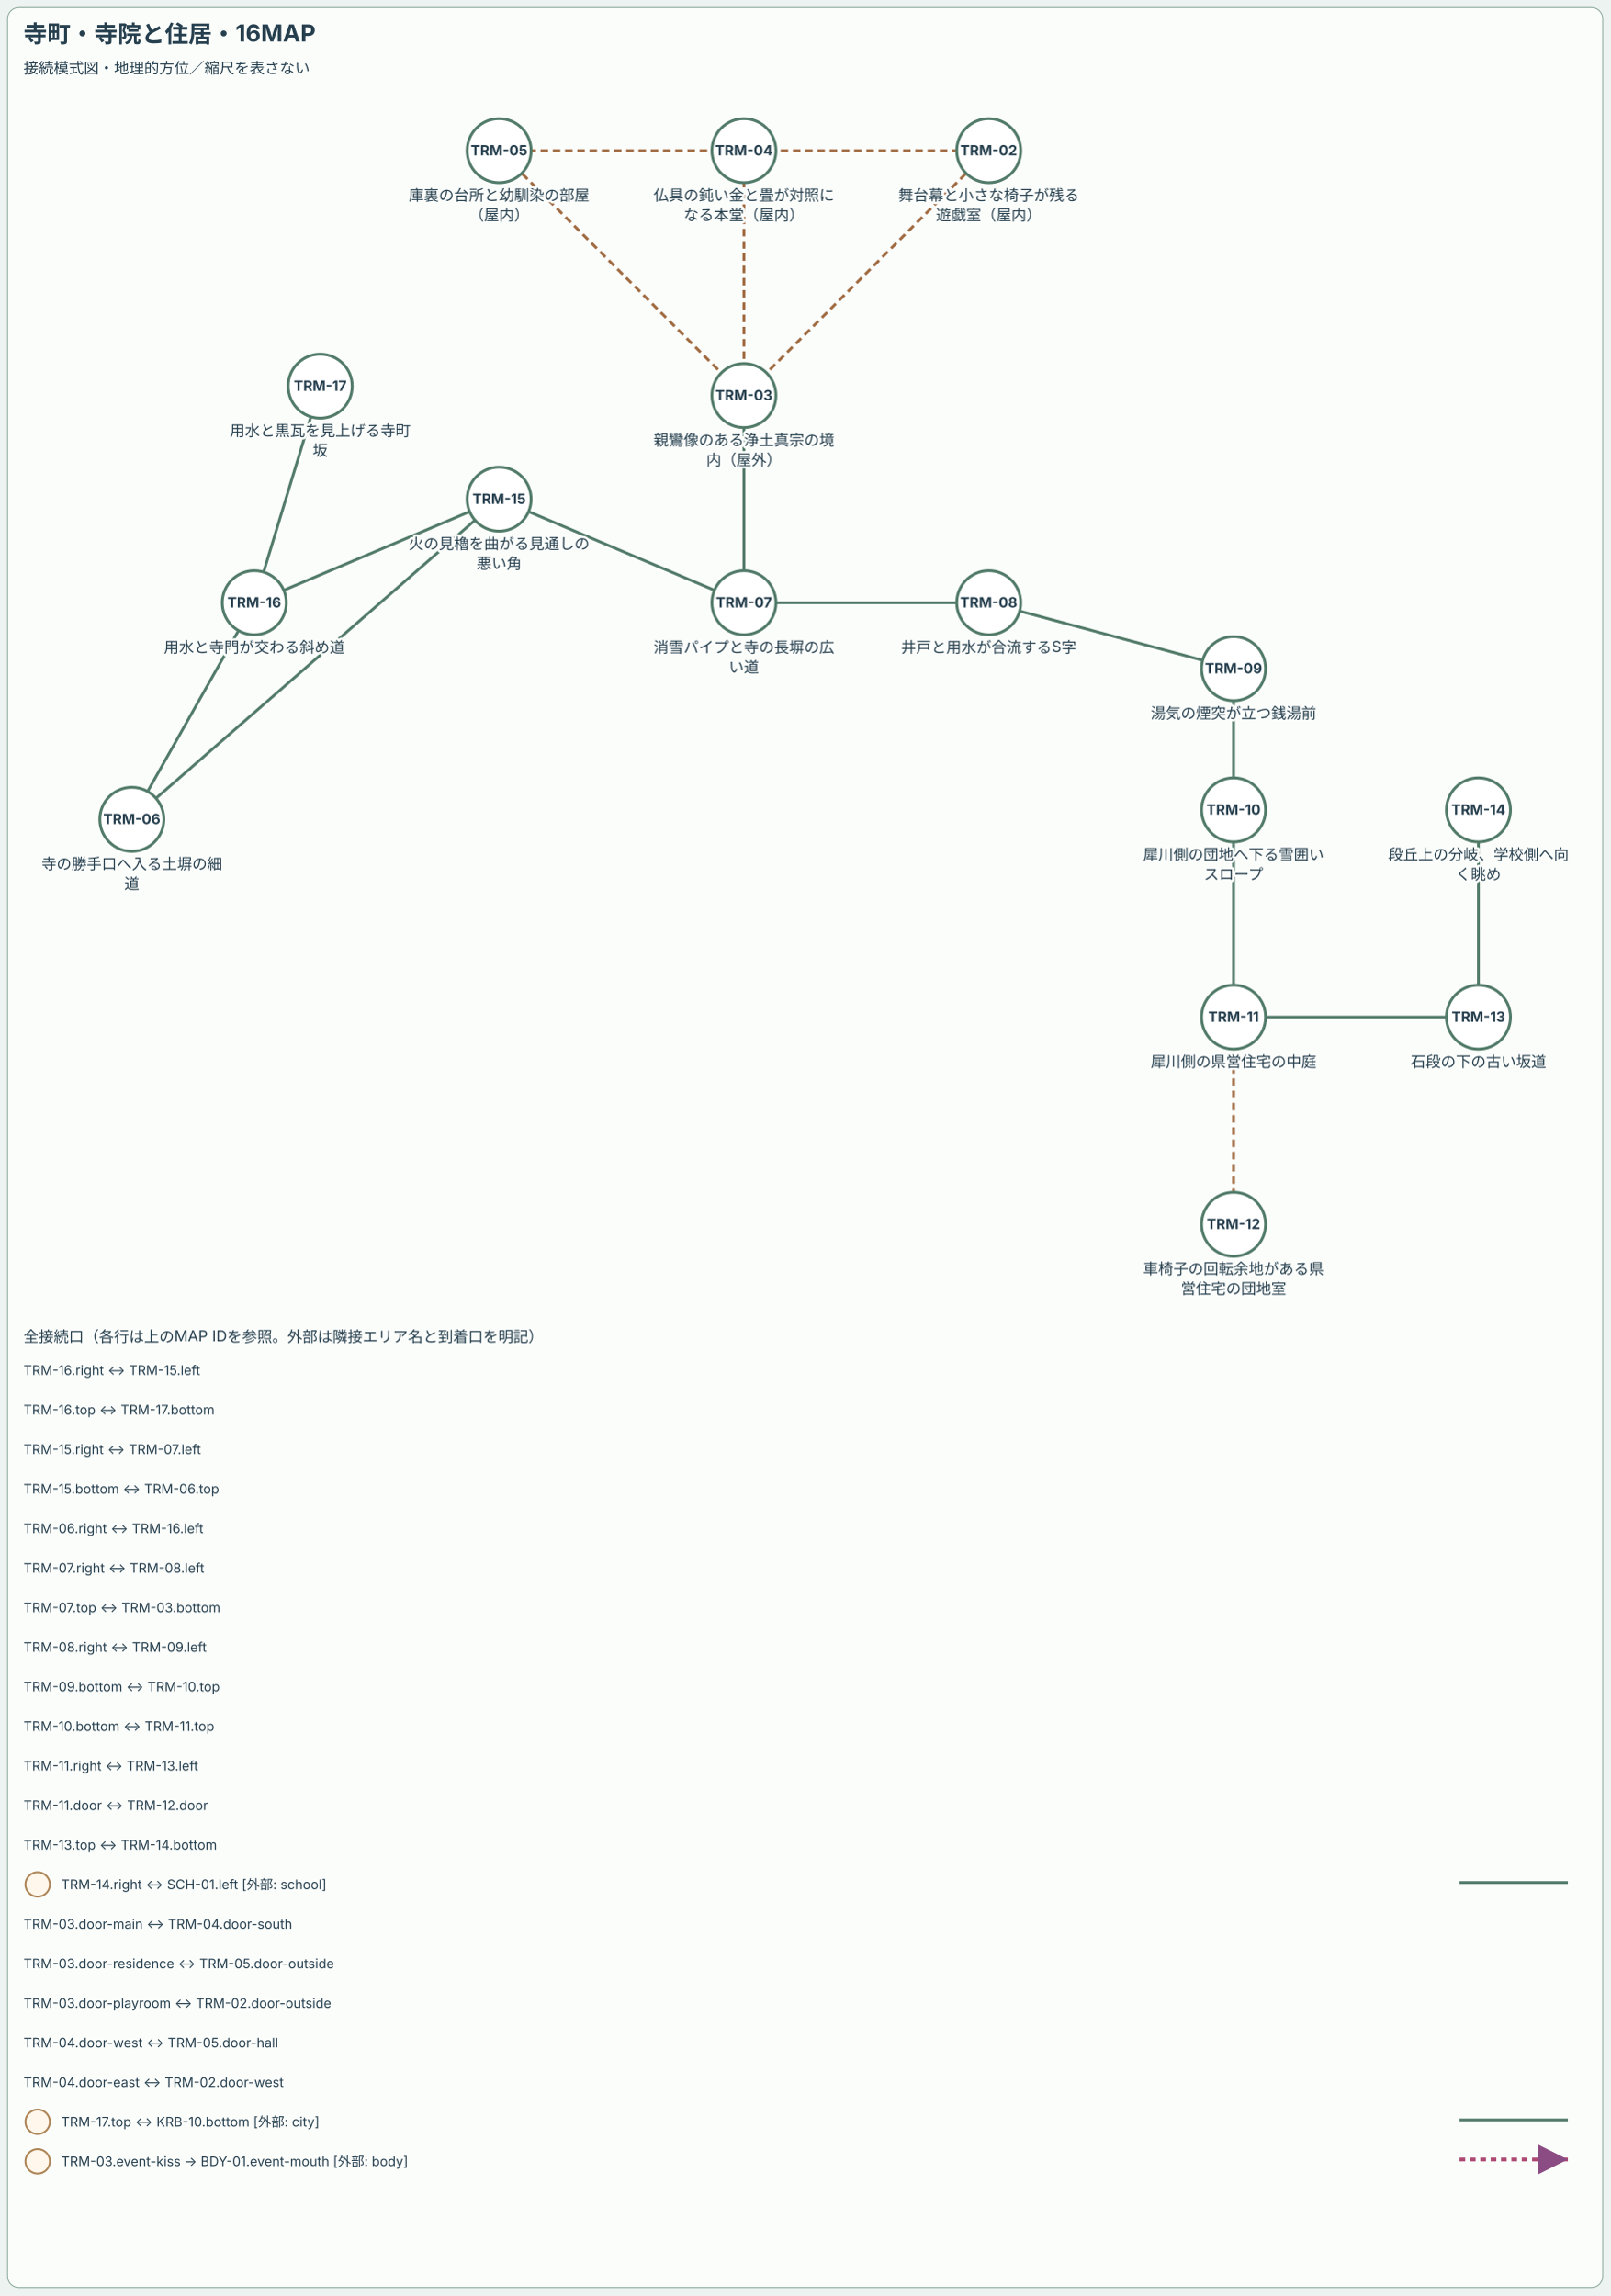
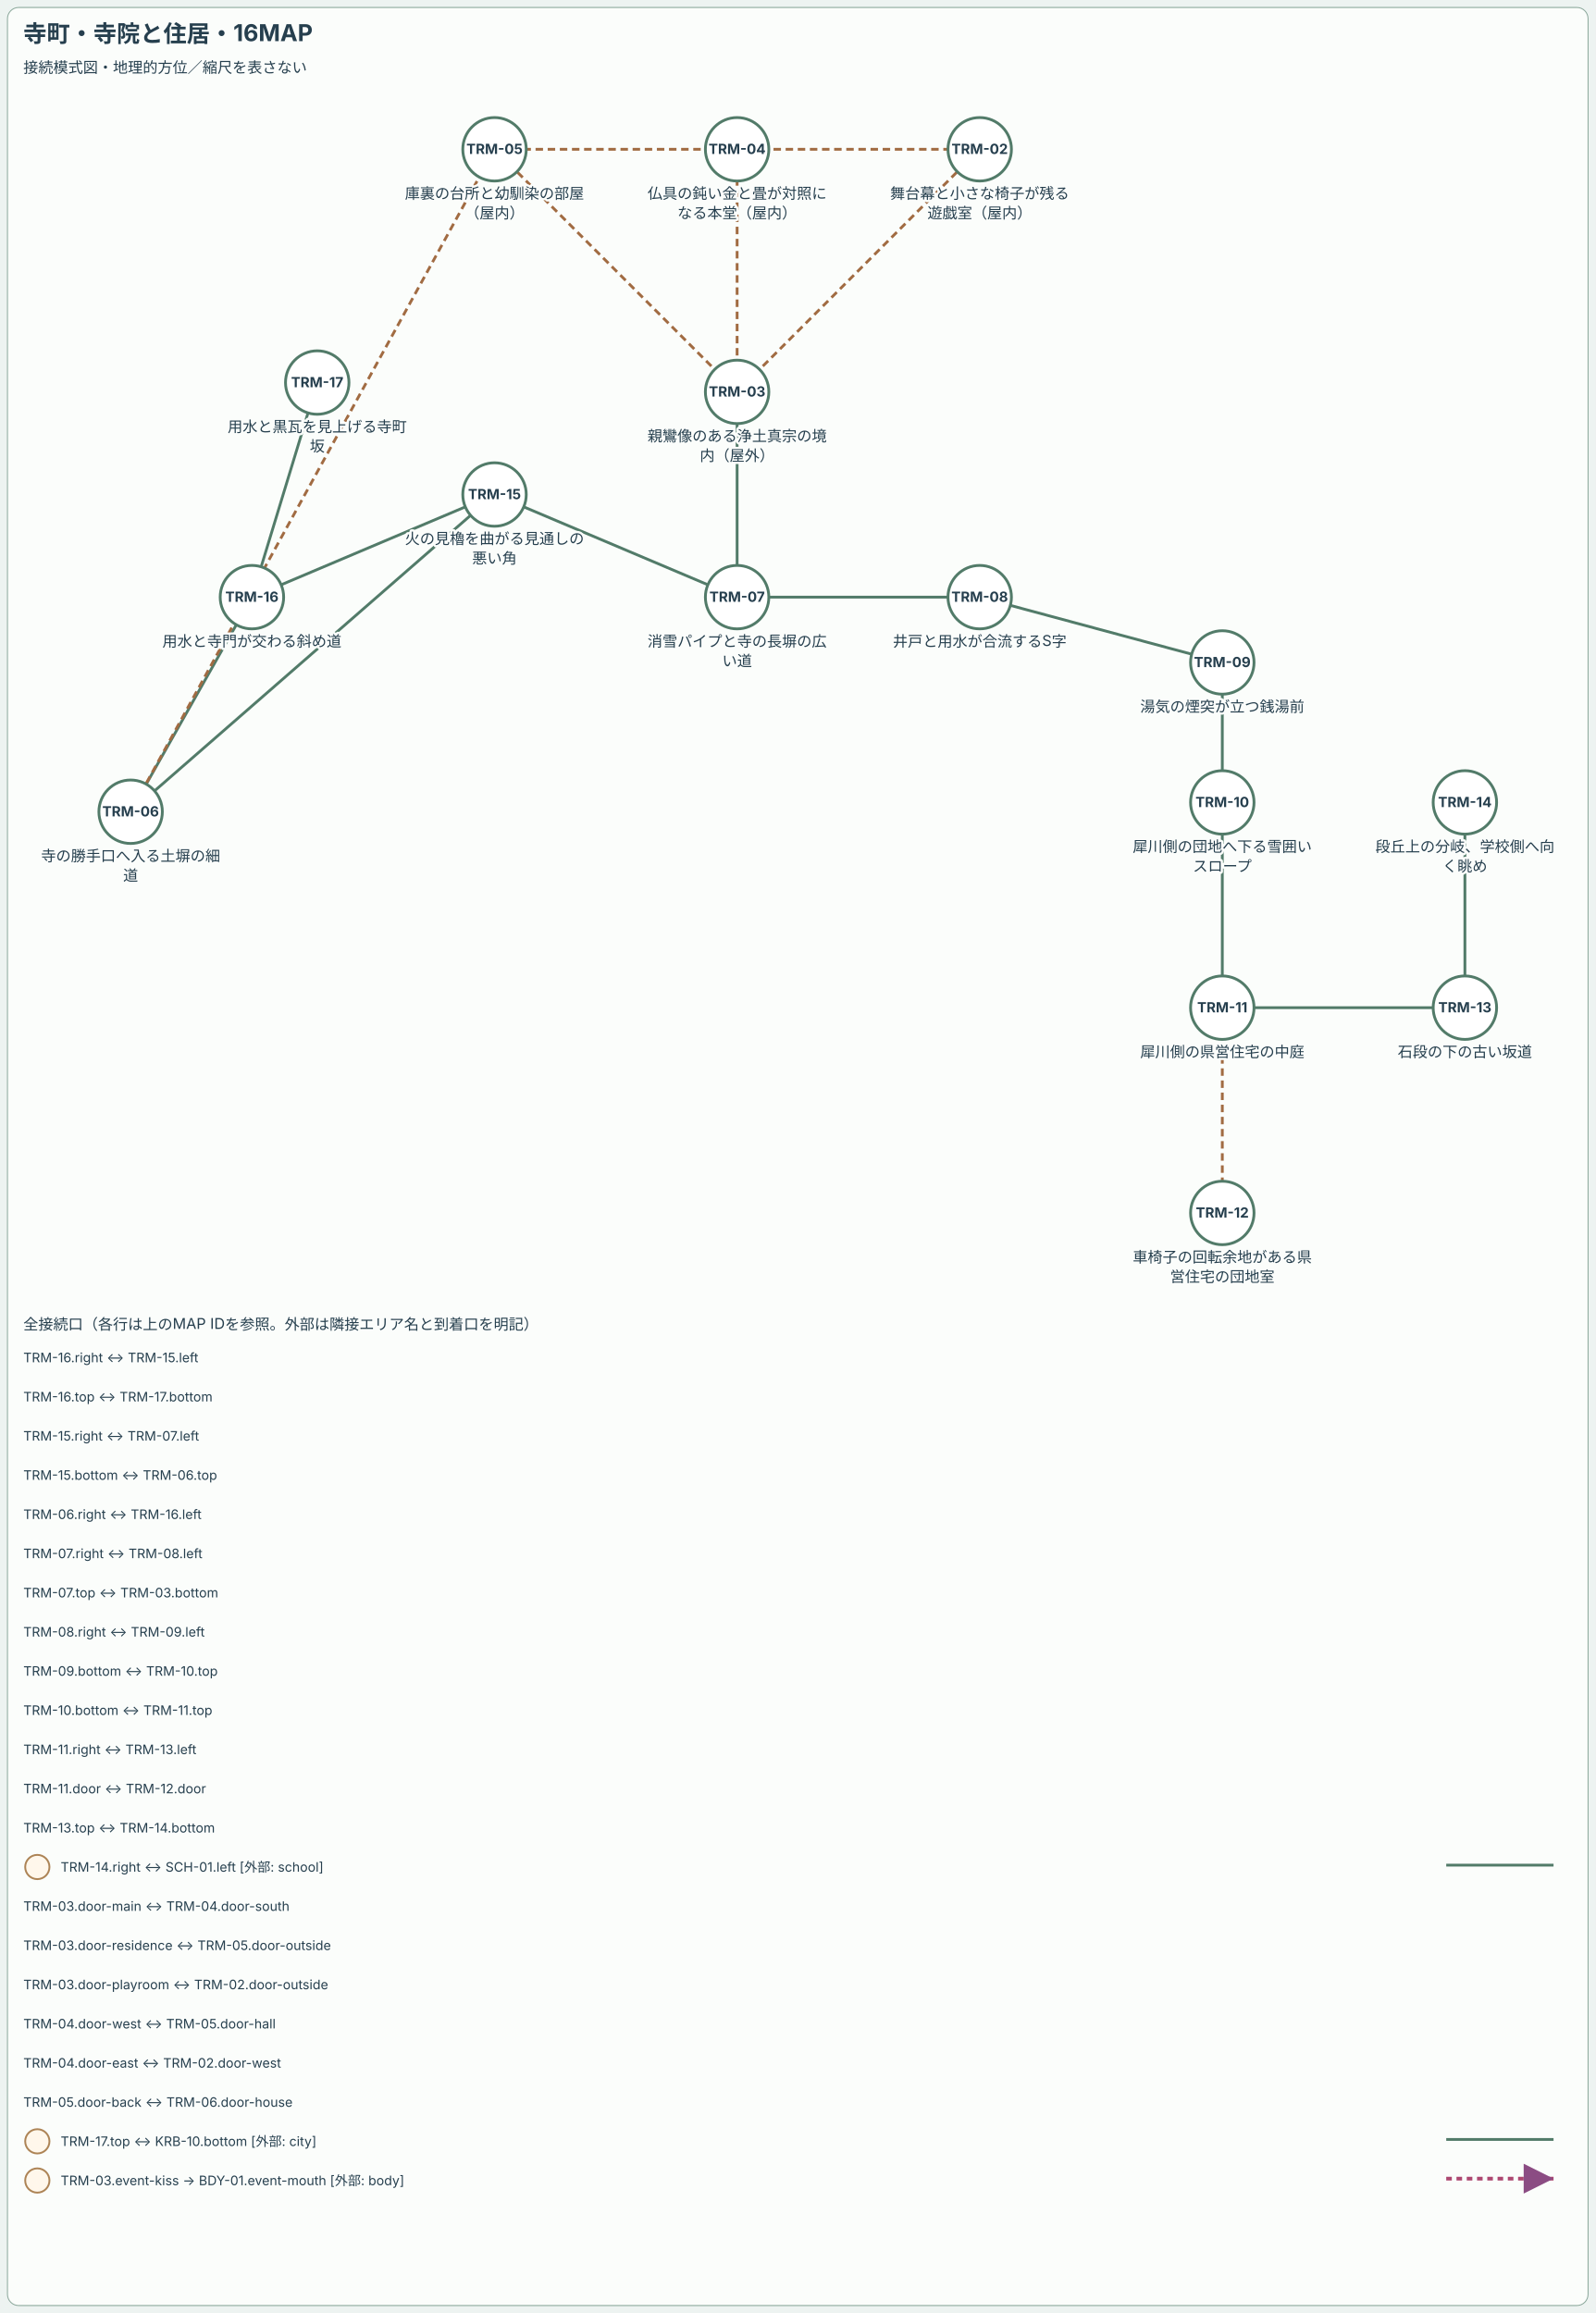
- <svg xmlns="http://www.w3.org/2000/svg" width="1710" height="2437" viewBox="0 0 1710 2437" role="img">
+ <svg xmlns="http://www.w3.org/2000/svg" width="1710" height="2479" viewBox="0 0 1710 2479" role="img">
  <defs>
    <marker id="directed-arrow" markerWidth="9" markerHeight="9" refX="8" refY="4" orient="auto">
      <path d="M0 0 L8 4 L0 8 Z" fill="#8b4c83" />
    </marker>
  </defs>
  <style>text{font-family:-apple-system,BlinkMacSystemFont,"Hiragino Sans",sans-serif;fill:#263f4e}.node{fill:#fff;stroke:#527b69;stroke-width:3}.ref{fill:#fff7eb;stroke:#ad8456;stroke-width:2}.edge{fill:none;stroke:#527b69;stroke-width:3}.door{fill:none;stroke:#a16b42;stroke-width:3;stroke-dasharray:8 5}.event{fill:none;stroke:#ac4871;stroke-width:4;stroke-dasharray:6 5}.oneway{fill:none;stroke:#5262a8;stroke-width:4}.id{font-size:15px;font-weight:bold;text-anchor:middle}.label{font-size:16px;text-anchor:middle;paint-order:stroke;stroke:#fbfdfb;stroke-width:5;stroke-linejoin:round}.note{font-size:16px}.small{font-size:14px}.heading{font-size:25px;font-weight:bold}</style>
-   <rect width="1710" height="2437" fill="#edf3f1" />
+   <rect width="1710" height="2479" fill="#edf3f1" />
  <g data-area="teramachi">
-     <rect x="8" y="8" width="1694" height="2421" rx="12" fill="#fbfdfb" stroke="#8aa79a" />
+     <rect x="8" y="8" width="1694" height="2463" rx="12" fill="#fbfdfb" stroke="#8aa79a" />
    <text x="25" y="45" class="heading">寺町・寺院と住居・16MAP</text>
    <text x="25" y="78" class="note">接続模式図・地理的方位／縮尺を表さない</text>
    <path class="edge" data-edge-id="TRM-16.right&gt;TRM-15.left:edge" data-kind="edge" data-from="TRM-16" data-to="TRM-15" data-from-port="right" data-to-port="left" d="M270 640 L530 530" />
    <path class="edge" data-edge-id="TRM-16.top&gt;TRM-17.bottom:edge" data-kind="edge" data-from="TRM-16" data-to="TRM-17" data-from-port="top" data-to-port="bottom" d="M270 640 L340 410" />
    <path class="edge" data-edge-id="TRM-15.right&gt;TRM-07.left:edge" data-kind="edge" data-from="TRM-15" data-to="TRM-07" data-from-port="right" data-to-port="left" d="M530 530 L790 640" />
    <path class="edge" data-edge-id="TRM-15.bottom&gt;TRM-06.top:edge" data-kind="edge" data-from="TRM-15" data-to="TRM-06" data-from-port="bottom" data-to-port="top" d="M530 530 L140 870" />
    <path class="edge" data-edge-id="TRM-06.right&gt;TRM-16.left:edge" data-kind="edge" data-from="TRM-06" data-to="TRM-16" data-from-port="right" data-to-port="left" d="M140 870 L270 640" />
    <path class="edge" data-edge-id="TRM-07.right&gt;TRM-08.left:edge" data-kind="edge" data-from="TRM-07" data-to="TRM-08" data-from-port="right" data-to-port="left" d="M790 640 L1050 640" />
    <path class="edge" data-edge-id="TRM-07.top&gt;TRM-03.bottom:edge" data-kind="edge" data-from="TRM-07" data-to="TRM-03" data-from-port="top" data-to-port="bottom" d="M790 640 L790 420" />
    <path class="edge" data-edge-id="TRM-08.right&gt;TRM-09.left:edge" data-kind="edge" data-from="TRM-08" data-to="TRM-09" data-from-port="right" data-to-port="left" d="M1050 640 L1310 710" />
    <path class="edge" data-edge-id="TRM-09.bottom&gt;TRM-10.top:edge" data-kind="edge" data-from="TRM-09" data-to="TRM-10" data-from-port="bottom" data-to-port="top" d="M1310 710 L1310 860" />
    <path class="edge" data-edge-id="TRM-10.bottom&gt;TRM-11.top:edge" data-kind="edge" data-from="TRM-10" data-to="TRM-11" data-from-port="bottom" data-to-port="top" d="M1310 860 L1310 1080" />
    <path class="edge" data-edge-id="TRM-11.right&gt;TRM-13.left:edge" data-kind="edge" data-from="TRM-11" data-to="TRM-13" data-from-port="right" data-to-port="left" d="M1310 1080 L1570 1080" />
    <path class="door" data-edge-id="TRM-11.door&gt;TRM-12.door:door" data-kind="door" data-from="TRM-11" data-to="TRM-12" data-from-port="door" data-to-port="door" d="M1310 1080 L1310 1300" />
    <path class="edge" data-edge-id="TRM-13.top&gt;TRM-14.bottom:edge" data-kind="edge" data-from="TRM-13" data-to="TRM-14" data-from-port="top" data-to-port="bottom" d="M1570 1080 L1570 860" />
    <path class="door" data-edge-id="TRM-03.door-main&gt;TRM-04.door-south:door" data-kind="door" data-from="TRM-03" data-to="TRM-04" data-from-port="door-main" data-to-port="door-south" d="M790 420 L790 160" />
    <path class="door" data-edge-id="TRM-03.door-residence&gt;TRM-05.door-outside:door" data-kind="door" data-from="TRM-03" data-to="TRM-05" data-from-port="door-residence" data-to-port="door-outside" d="M790 420 L530 160" />
    <path class="door" data-edge-id="TRM-03.door-playroom&gt;TRM-02.door-outside:door" data-kind="door" data-from="TRM-03" data-to="TRM-02" data-from-port="door-playroom" data-to-port="door-outside" d="M790 420 L1050 160" />
    <path class="door" data-edge-id="TRM-04.door-west&gt;TRM-05.door-hall:door" data-kind="door" data-from="TRM-04" data-to="TRM-05" data-from-port="door-west" data-to-port="door-hall" d="M790 160 L530 160" />
    <path class="door" data-edge-id="TRM-04.door-east&gt;TRM-02.door-west:door" data-kind="door" data-from="TRM-04" data-to="TRM-02" data-from-port="door-east" data-to-port="door-west" d="M790 160 L1050 160" />
+     <path class="door" data-edge-id="TRM-05.door-back&gt;TRM-06.door-house:door" data-kind="door" data-from="TRM-05" data-to="TRM-06" data-from-port="door-back" data-to-port="door-house" d="M530 160 L140 870" />
    <circle class="node" data-map="TRM-02" cx="1050" cy="160" r="34" />
    <text class="id" x="1050" y="165">TRM-02</text>
    <text x="1050" y="213" class="label">舞台幕と小さな椅子が残る</text>
    <text x="1050" y="234" class="label">遊戯室（屋内）</text>
    <circle class="node" data-map="TRM-03" cx="790" cy="420" r="34" />
    <text class="id" x="790" y="425">TRM-03</text>
    <text x="790" y="473" class="label">親鸞像のある浄土真宗の境</text>
    <text x="790" y="494" class="label">内（屋外）</text>
    <circle class="node" data-map="TRM-04" cx="790" cy="160" r="34" />
    <text class="id" x="790" y="165">TRM-04</text>
    <text x="790" y="213" class="label">仏具の鈍い金と畳が対照に</text>
    <text x="790" y="234" class="label">なる本堂（屋内）</text>
    <circle class="node" data-map="TRM-05" cx="530" cy="160" r="34" />
    <text class="id" x="530" y="165">TRM-05</text>
    <text x="530" y="213" class="label">庫裏の台所と幼馴染の部屋</text>
    <text x="530" y="234" class="label">（屋内）</text>
    <circle class="node" data-map="TRM-06" cx="140" cy="870" r="34" />
    <text class="id" x="140" y="875">TRM-06</text>
    <text x="140" y="923" class="label">寺の勝手口へ入る土塀の細</text>
    <text x="140" y="944" class="label">道</text>
    <circle class="node" data-map="TRM-07" cx="790" cy="640" r="34" />
    <text class="id" x="790" y="645">TRM-07</text>
    <text x="790" y="693" class="label">消雪パイプと寺の長塀の広</text>
    <text x="790" y="714" class="label">い道</text>
    <circle class="node" data-map="TRM-08" cx="1050" cy="640" r="34" />
    <text class="id" x="1050" y="645">TRM-08</text>
    <text x="1050" y="693" class="label">井戸と用水が合流するS字</text>
    <circle class="node" data-map="TRM-09" cx="1310" cy="710" r="34" />
    <text class="id" x="1310" y="715">TRM-09</text>
    <text x="1310" y="763" class="label">湯気の煙突が立つ銭湯前</text>
    <circle class="node" data-map="TRM-10" cx="1310" cy="860" r="34" />
    <text class="id" x="1310" y="865">TRM-10</text>
    <text x="1310" y="913" class="label">犀川側の団地へ下る雪囲い</text>
    <text x="1310" y="934" class="label">スロープ</text>
    <circle class="node" data-map="TRM-11" cx="1310" cy="1080" r="34" />
    <text class="id" x="1310" y="1085">TRM-11</text>
    <text x="1310" y="1133" class="label">犀川側の県営住宅の中庭</text>
    <circle class="node" data-map="TRM-12" cx="1310" cy="1300" r="34" />
    <text class="id" x="1310" y="1305">TRM-12</text>
    <text x="1310" y="1353" class="label">車椅子の回転余地がある県</text>
    <text x="1310" y="1374" class="label">営住宅の団地室</text>
    <circle class="node" data-map="TRM-13" cx="1570" cy="1080" r="34" />
    <text class="id" x="1570" y="1085">TRM-13</text>
    <text x="1570" y="1133" class="label">石段の下の古い坂道</text>
    <circle class="node" data-map="TRM-14" cx="1570" cy="860" r="34" />
    <text class="id" x="1570" y="865">TRM-14</text>
    <text x="1570" y="913" class="label">段丘上の分岐、学校側へ向</text>
    <text x="1570" y="934" class="label">く眺め</text>
    <circle class="node" data-map="TRM-15" cx="530" cy="530" r="34" />
    <text class="id" x="530" y="535">TRM-15</text>
    <text x="530" y="583" class="label">火の見櫓を曲がる見通しの</text>
    <text x="530" y="604" class="label">悪い角</text>
    <circle class="node" data-map="TRM-16" cx="270" cy="640" r="34" />
    <text class="id" x="270" y="645">TRM-16</text>
    <text x="270" y="693" class="label">用水と寺門が交わる斜め道</text>
    <circle class="node" data-map="TRM-17" cx="340" cy="410" r="34" />
    <text class="id" x="340" y="415">TRM-17</text>
    <text x="340" y="463" class="label">用水と黒瓦を見上げる寺町</text>
    <text x="340" y="484" class="label">坂</text>
    <text x="25" y="1425" class="note">全接続口（各行は上のMAP IDを参照。外部は隣接エリア名と到着口を明記）</text>
    <text x="25" y="1460" class="small">TRM-16.right ↔ TRM-15.left</text>
    <text x="25" y="1502" class="small">TRM-16.top ↔ TRM-17.bottom</text>
    <text x="25" y="1544" class="small">TRM-15.right ↔ TRM-07.left</text>
    <text x="25" y="1586" class="small">TRM-15.bottom ↔ TRM-06.top</text>
    <text x="25" y="1628" class="small">TRM-06.right ↔ TRM-16.left</text>
    <text x="25" y="1670" class="small">TRM-07.right ↔ TRM-08.left</text>
    <text x="25" y="1712" class="small">TRM-07.top ↔ TRM-03.bottom</text>
    <text x="25" y="1754" class="small">TRM-08.right ↔ TRM-09.left</text>
    <text x="25" y="1796" class="small">TRM-09.bottom ↔ TRM-10.top</text>
    <text x="25" y="1838" class="small">TRM-10.bottom ↔ TRM-11.top</text>
    <text x="25" y="1880" class="small">TRM-11.right ↔ TRM-13.left</text>
    <text x="25" y="1922" class="small">TRM-11.door ↔ TRM-12.door</text>
    <text x="25" y="1964" class="small">TRM-13.top ↔ TRM-14.bottom</text>
    <circle class="ref" data-reference-map="SCH-01" data-reference="SCH-01" cx="40" cy="2001" r="13" />
    <text x="65" y="2006" class="small">TRM-14.right ↔ SCH-01.left  [外部: school]</text>
    <path class="edge" data-edge-id="TRM-14.right&gt;SCH-01.left:edge" data-kind="edge" data-from="TRM-14" data-to="SCH-01" data-from-port="right" data-to-port="left" d="M1550 1999 L1665 1999" />
    <text x="25" y="2048" class="small">TRM-03.door-main ↔ TRM-04.door-south</text>
    <text x="25" y="2090" class="small">TRM-03.door-residence ↔ TRM-05.door-outside</text>
    <text x="25" y="2132" class="small">TRM-03.door-playroom ↔ TRM-02.door-outside</text>
    <text x="25" y="2174" class="small">TRM-04.door-west ↔ TRM-05.door-hall</text>
    <text x="25" y="2216" class="small">TRM-04.door-east ↔ TRM-02.door-west</text>
-     <circle class="ref" data-reference-map="KRB-10" data-reference="KRB-10" cx="40" cy="2253" r="13" />
-     <text x="65" y="2258" class="small">TRM-17.top ↔ KRB-10.bottom  [外部: city]</text>
-     <path class="edge" data-edge-id="TRM-17.top&gt;KRB-10.bottom:edge" data-kind="edge" data-from="TRM-17" data-to="KRB-10" data-from-port="top" data-to-port="bottom" d="M1550 2251 L1665 2251" />
-     <circle class="ref" data-reference-map="BDY-01" data-reference="BDY-01" cx="40" cy="2295" r="13" />
-     <text x="65" y="2300" class="small">TRM-03.event-kiss → BDY-01.event-mouth  [外部: body]</text>
-     <path class="event" data-edge-id="TRM-03.event-kiss&gt;BDY-01.event-mouth:event" data-kind="event" data-from="TRM-03" data-to="BDY-01" data-from-port="event-kiss" data-to-port="event-mouth" d="M1550 2293 L1665 2293" marker-end="url(#directed-arrow)" />
+     <text x="25" y="2258" class="small">TRM-05.door-back ↔ TRM-06.door-house</text>
+     <circle class="ref" data-reference-map="KRB-10" data-reference="KRB-10" cx="40" cy="2295" r="13" />
+     <text x="65" y="2300" class="small">TRM-17.top ↔ KRB-10.bottom  [外部: city]</text>
+     <path class="edge" data-edge-id="TRM-17.top&gt;KRB-10.bottom:edge" data-kind="edge" data-from="TRM-17" data-to="KRB-10" data-from-port="top" data-to-port="bottom" d="M1550 2293 L1665 2293" />
+     <circle class="ref" data-reference-map="BDY-01" data-reference="BDY-01" cx="40" cy="2337" r="13" />
+     <text x="65" y="2342" class="small">TRM-03.event-kiss → BDY-01.event-mouth  [外部: body]</text>
+     <path class="event" data-edge-id="TRM-03.event-kiss&gt;BDY-01.event-mouth:event" data-kind="event" data-from="TRM-03" data-to="BDY-01" data-from-port="event-kiss" data-to-port="event-mouth" d="M1550 2335 L1665 2335" marker-end="url(#directed-arrow)" />
  </g>
</svg>
